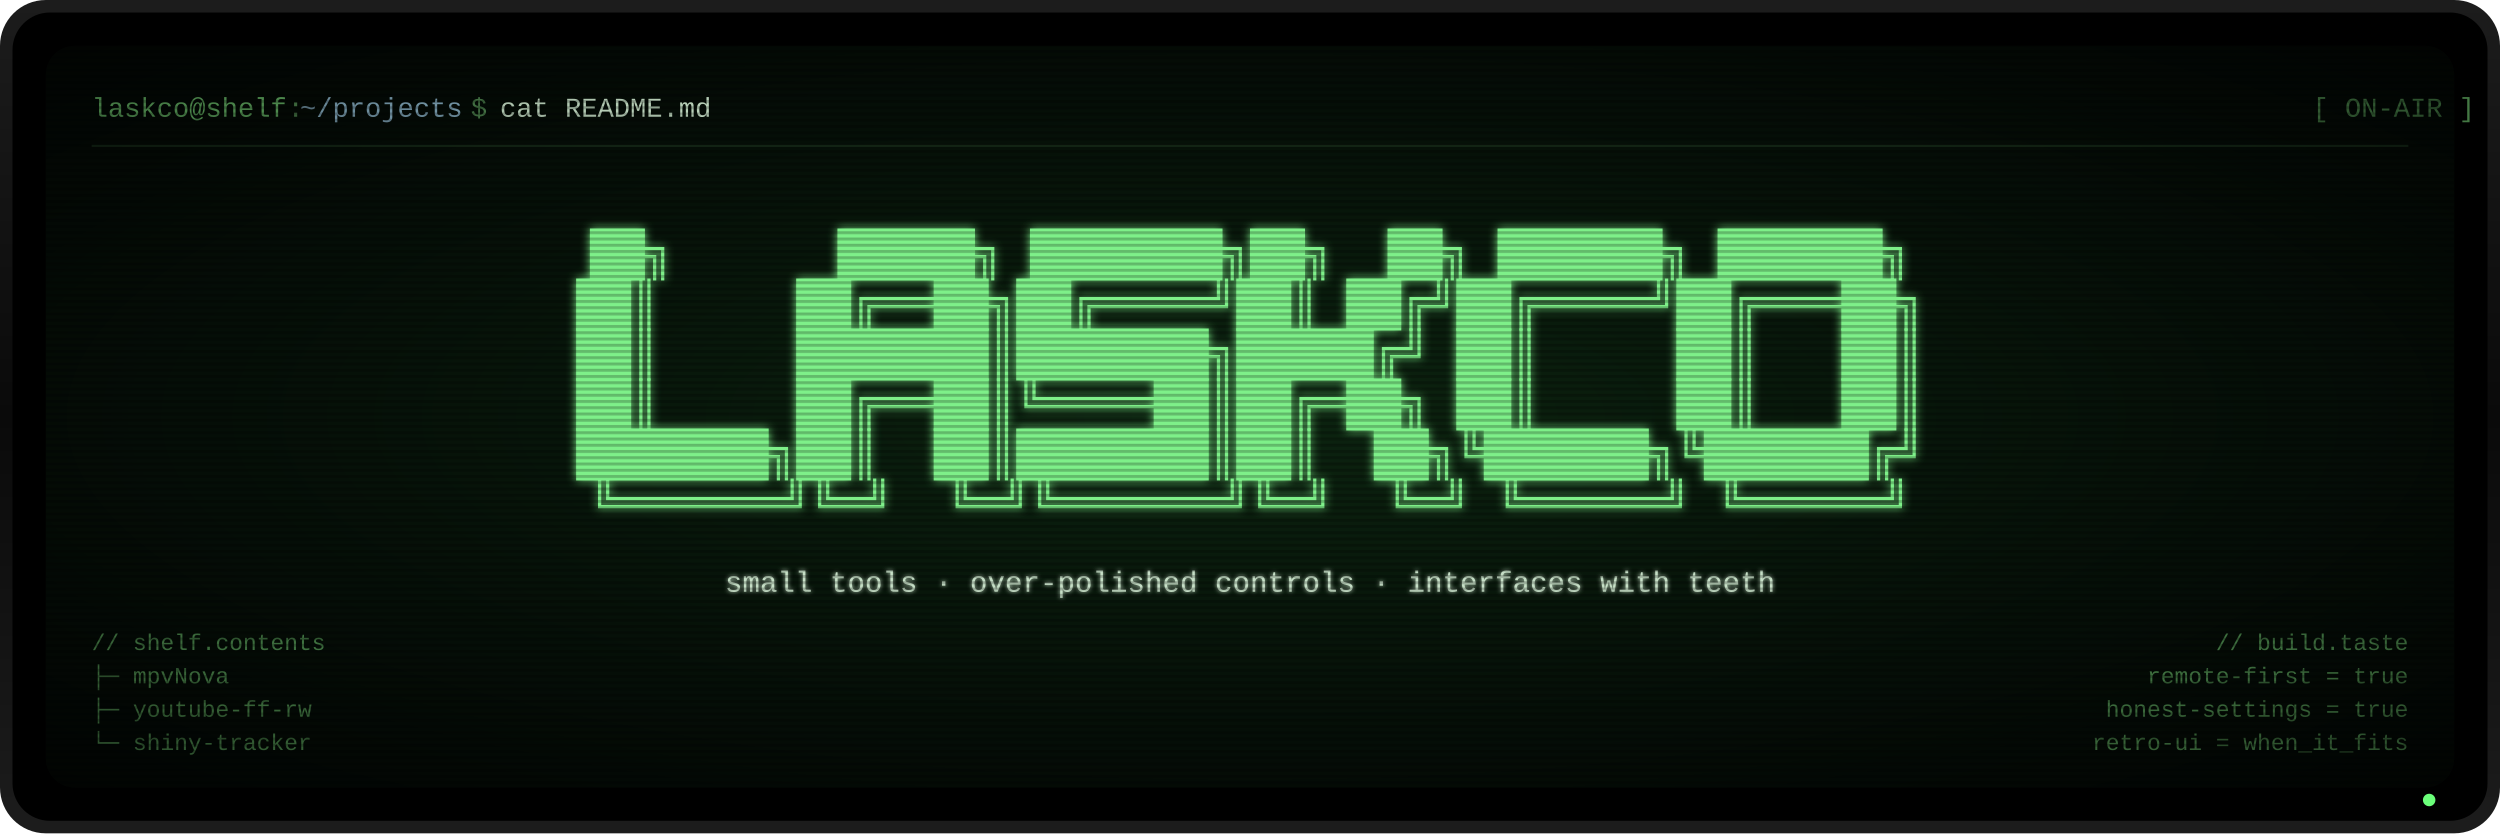
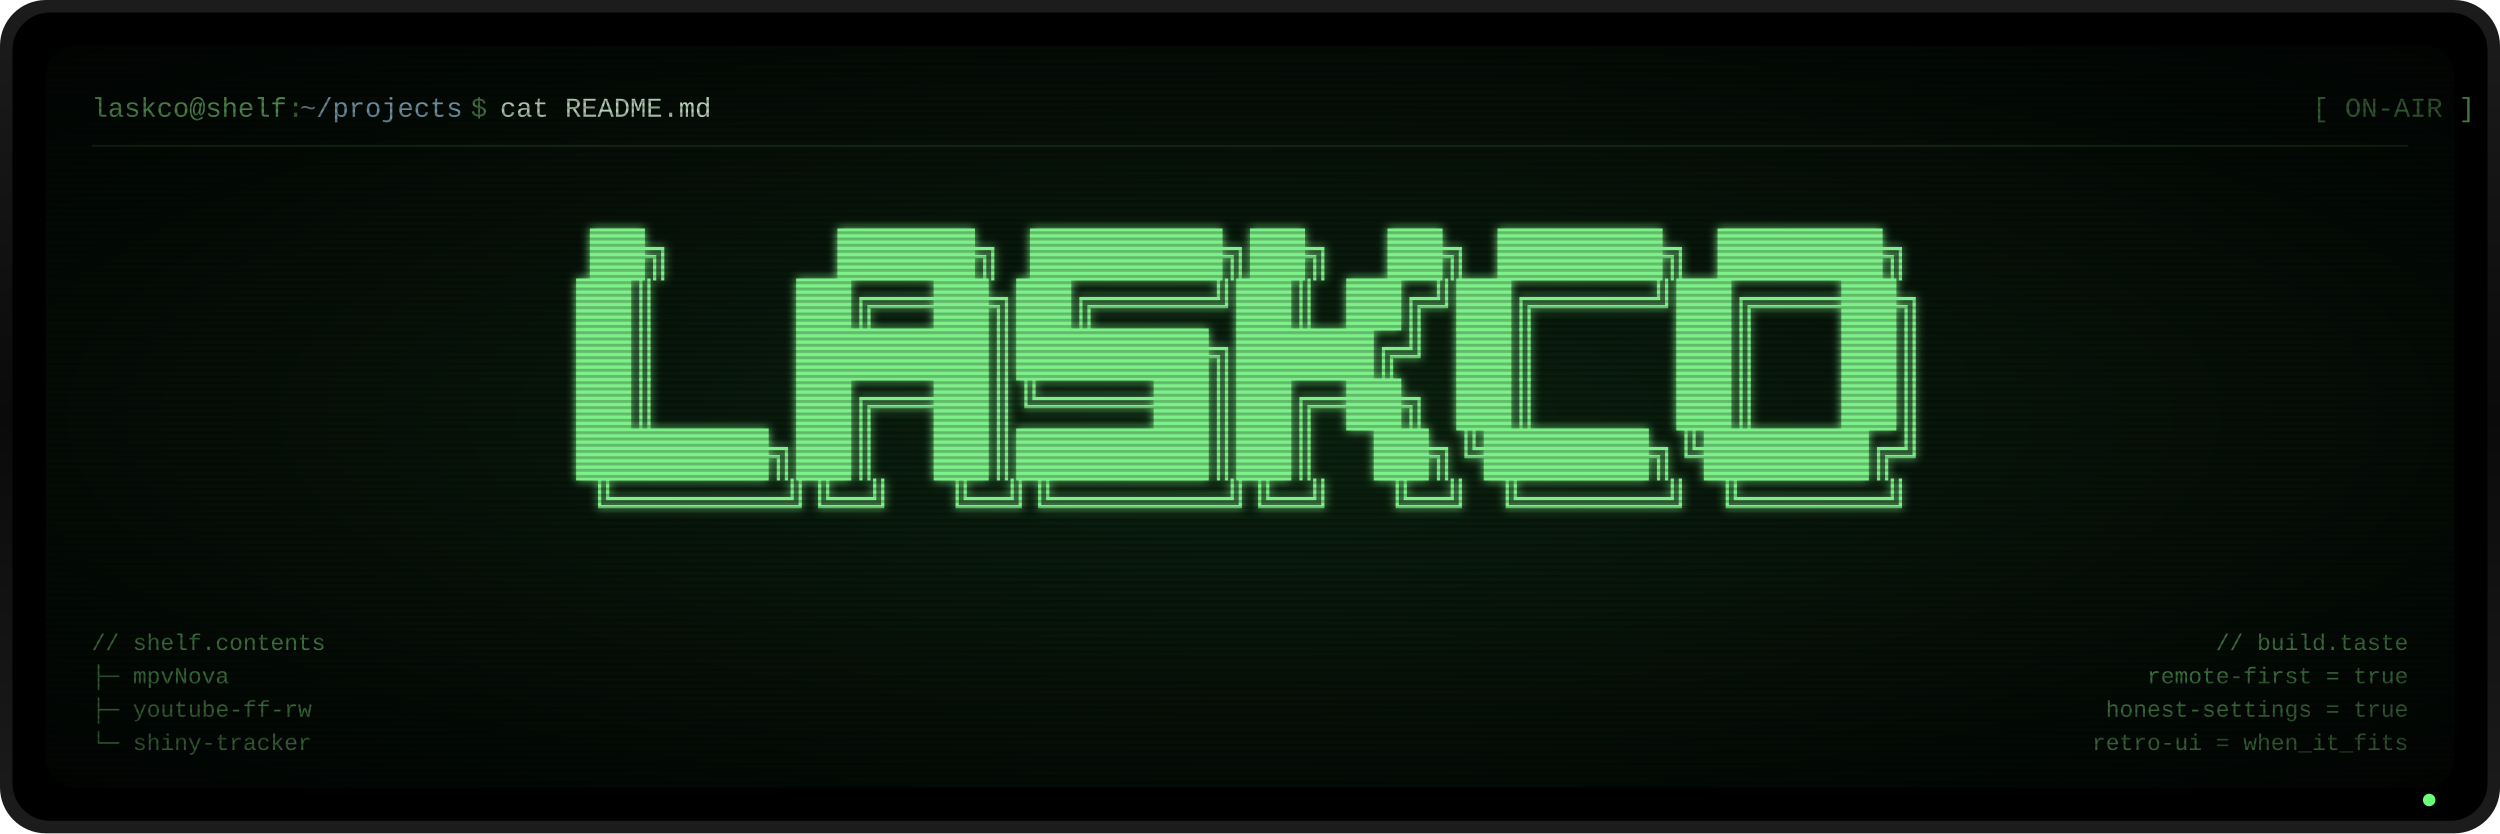
<svg xmlns="http://www.w3.org/2000/svg" viewBox="0 0 1200 400" role="img" aria-label="LASKCO retro terminal banner">
  <defs>
    <radialGradient id="screen" cx="50%" cy="50%" r="78%">
      <stop offset="0%" stop-color="#0c2410" />
      <stop offset="55%" stop-color="#050e07" />
      <stop offset="100%" stop-color="#020503" />
    </radialGradient>
    <linearGradient id="bezel" x1="0%" y1="0%" x2="0%" y2="100%">
      <stop offset="0%" stop-color="#1c1c1c" />
      <stop offset="50%" stop-color="#0a0a0a" />
      <stop offset="100%" stop-color="#1c1c1c" />
    </linearGradient>
    <radialGradient id="vignette" cx="50%" cy="50%" r="80%">
      <stop offset="55%" stop-color="#000" stop-opacity="0" />
      <stop offset="100%" stop-color="#000" stop-opacity="0.6" />
    </radialGradient>
    <pattern id="scanlines" x="0" y="0" width="3" height="3" patternUnits="userSpaceOnUse">
      <rect width="3" height="1.4" fill="#000" opacity="0.22" />
    </pattern>
    <filter id="phosphor" x="-20%" y="-20%" width="140%" height="140%">
      <feGaussianBlur stdDeviation="2.2" result="b" />
      <feMerge>
        <feMergeNode in="b" />
        <feMergeNode in="SourceGraphic" />
      </feMerge>
    </filter>
    <filter id="softglow" x="-20%" y="-20%" width="140%" height="140%">
      <feGaussianBlur stdDeviation="1" result="b" />
      <feMerge>
        <feMergeNode in="b" />
        <feMergeNode in="SourceGraphic" />
      </feMerge>
    </filter>
  </defs>
  <rect x="0" y="0" width="1200" height="400" rx="22" fill="url(#bezel)" />
  <rect x="6" y="6" width="1188" height="388" rx="18" fill="#000" />
  <rect x="22" y="22" width="1156" height="356" rx="14" fill="url(#screen)" />
  <g font-family="ui-monospace, 'SF Mono', Menlo, Consolas, 'Courier New', monospace" font-size="13">
    <text x="44" y="56" fill="#7ad97a" opacity="0.8">laskco@shelf</text>
    <text x="138" y="56" fill="#5fa05f" opacity="0.8">:</text>
    <text x="144" y="56" fill="#9bc8e0" opacity="0.85">~/projects</text>
    <text x="226" y="56" fill="#5fa05f" opacity="0.8">$</text>
    <text x="240" y="56" fill="#cfe8cf" opacity="0.95">cat README.md</text>
    <text x="1110" y="56" fill="#7ad97a" opacity="0.55">[ ON-AIR ]</text>
  </g>
  <line x1="44" y1="70" x2="1156" y2="70" stroke="#1f3a22" stroke-width="1" opacity="0.7" />
  <g font-family="ui-monospace, 'SF Mono', Menlo, Consolas, 'Courier New', monospace" font-size="22" fill="#7ef089" filter="url(#phosphor)" text-anchor="middle" xml:space="preserve">
    <text x="600" y="128">██╗      █████╗ ███████╗██╗  ██╗ ██████╗ ██████╗</text>
    <text x="600" y="152">██║     ██╔══██╗██╔════╝██║ ██╔╝██╔════╝██╔═══██╗</text>
    <text x="600" y="176">██║     ███████║███████╗█████╔╝ ██║     ██║   ██║</text>
    <text x="600" y="200">██║     ██╔══██║╚════██║██╔═██╗ ██║     ██║   ██║</text>
    <text x="600" y="224">███████╗██║  ██║███████║██║  ██╗╚██████╗╚██████╔╝</text>
    <text x="600" y="248">╚══════╝╚═╝  ╚═╝╚══════╝╚═╝  ╚═╝ ╚═════╝ ╚═════╝</text>
  </g>
-   <g font-family="ui-monospace, 'SF Mono', Menlo, Consolas, 'Courier New', monospace" font-size="14" fill="#cfe8cf" text-anchor="middle" filter="url(#softglow)">
-     <text x="600" y="284" opacity="0.92">small tools  ·  over-polished controls  ·  interfaces with teeth</text>
-   </g>
  <g font-family="ui-monospace, 'SF Mono', Menlo, Consolas, 'Courier New', monospace" font-size="11" fill="#7ad97a" opacity="0.55">
    <text x="44" y="312">// shelf.contents</text>
    <text x="44" y="328">  ├─ mpvNova</text>
    <text x="44" y="344">  ├─ youtube-ff-rw</text>
    <text x="44" y="360">  └─ shiny-tracker</text>
  </g>
  <g font-family="ui-monospace, 'SF Mono', Menlo, Consolas, 'Courier New', monospace" font-size="11" fill="#7ad97a" opacity="0.55" text-anchor="end">
    <text x="1156" y="312">// build.taste</text>
    <text x="1156" y="328">remote-first   = true</text>
    <text x="1156" y="344">honest-settings = true</text>
    <text x="1156" y="360">retro-ui       = when_it_fits</text>
  </g>
  <rect x="22" y="22" width="1156" height="356" rx="14" fill="url(#scanlines)" pointer-events="none" />
  <rect x="22" y="22" width="1156" height="356" rx="14" fill="url(#vignette)" pointer-events="none" />
  <circle cx="1166" cy="384" r="3" fill="#6bff7a">
    <animate attributeName="opacity" values="0.55;1;0.55" dur="2.4s" repeatCount="indefinite" />
  </circle>
</svg>
